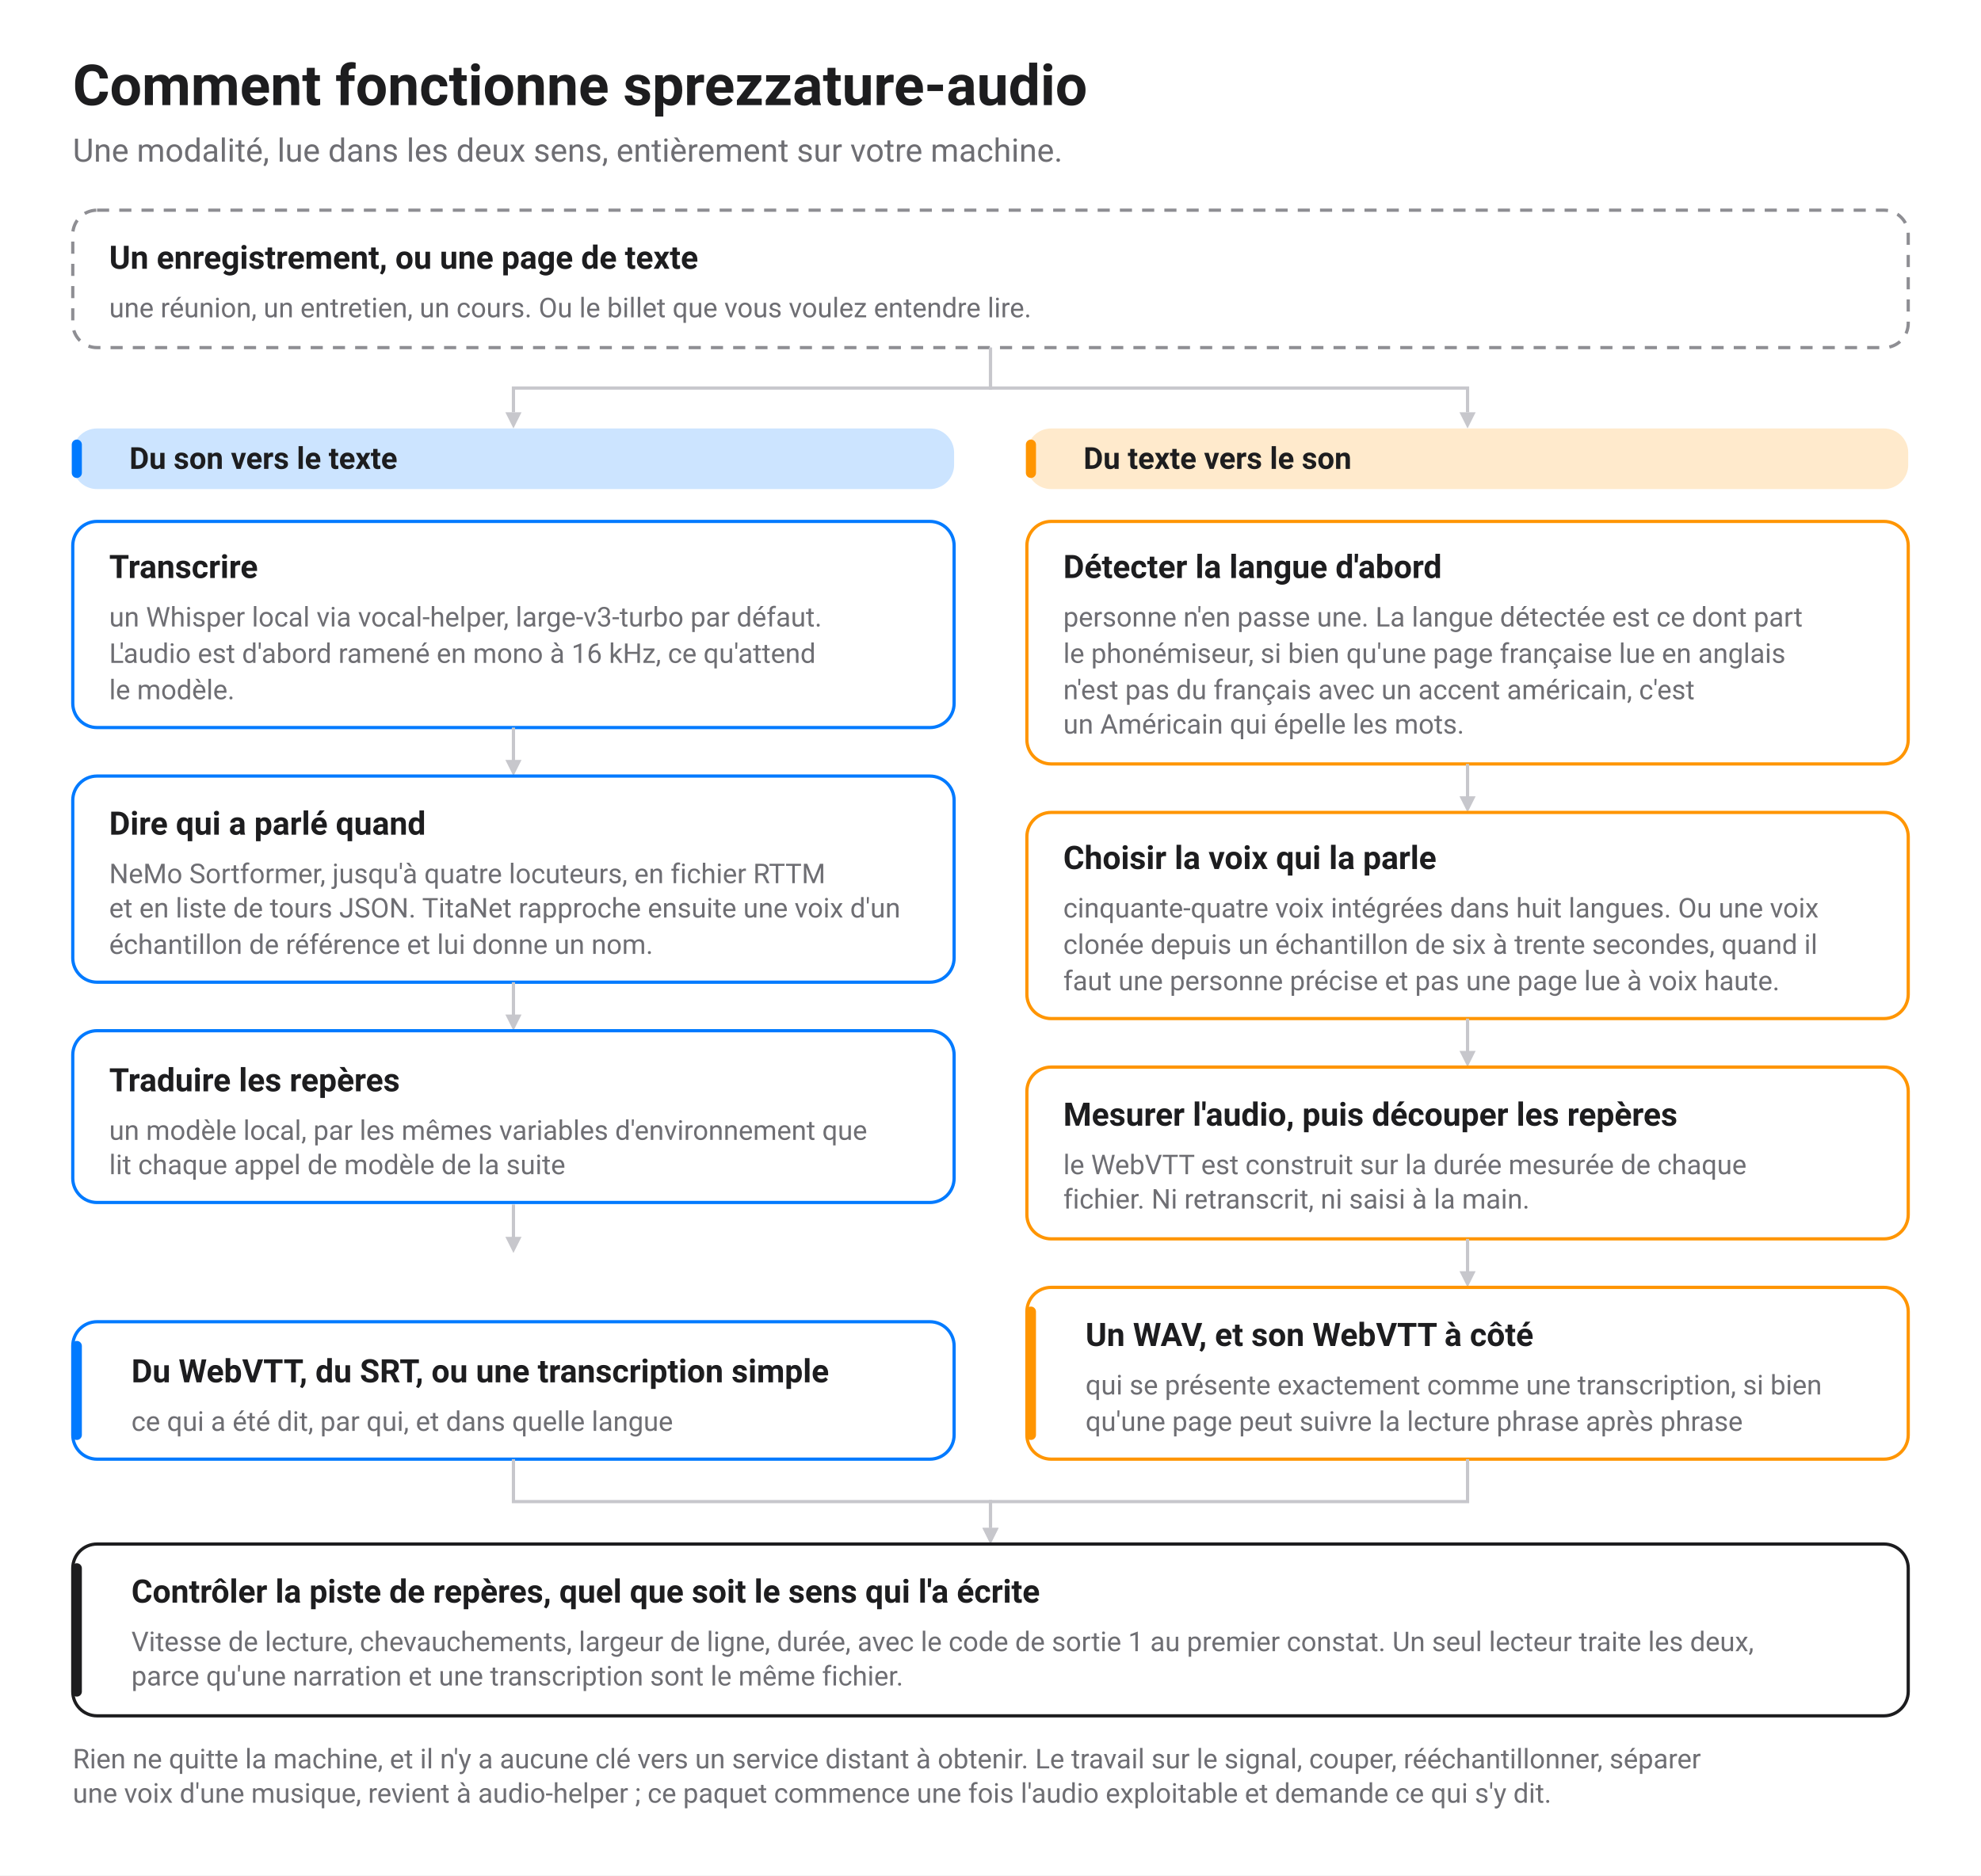
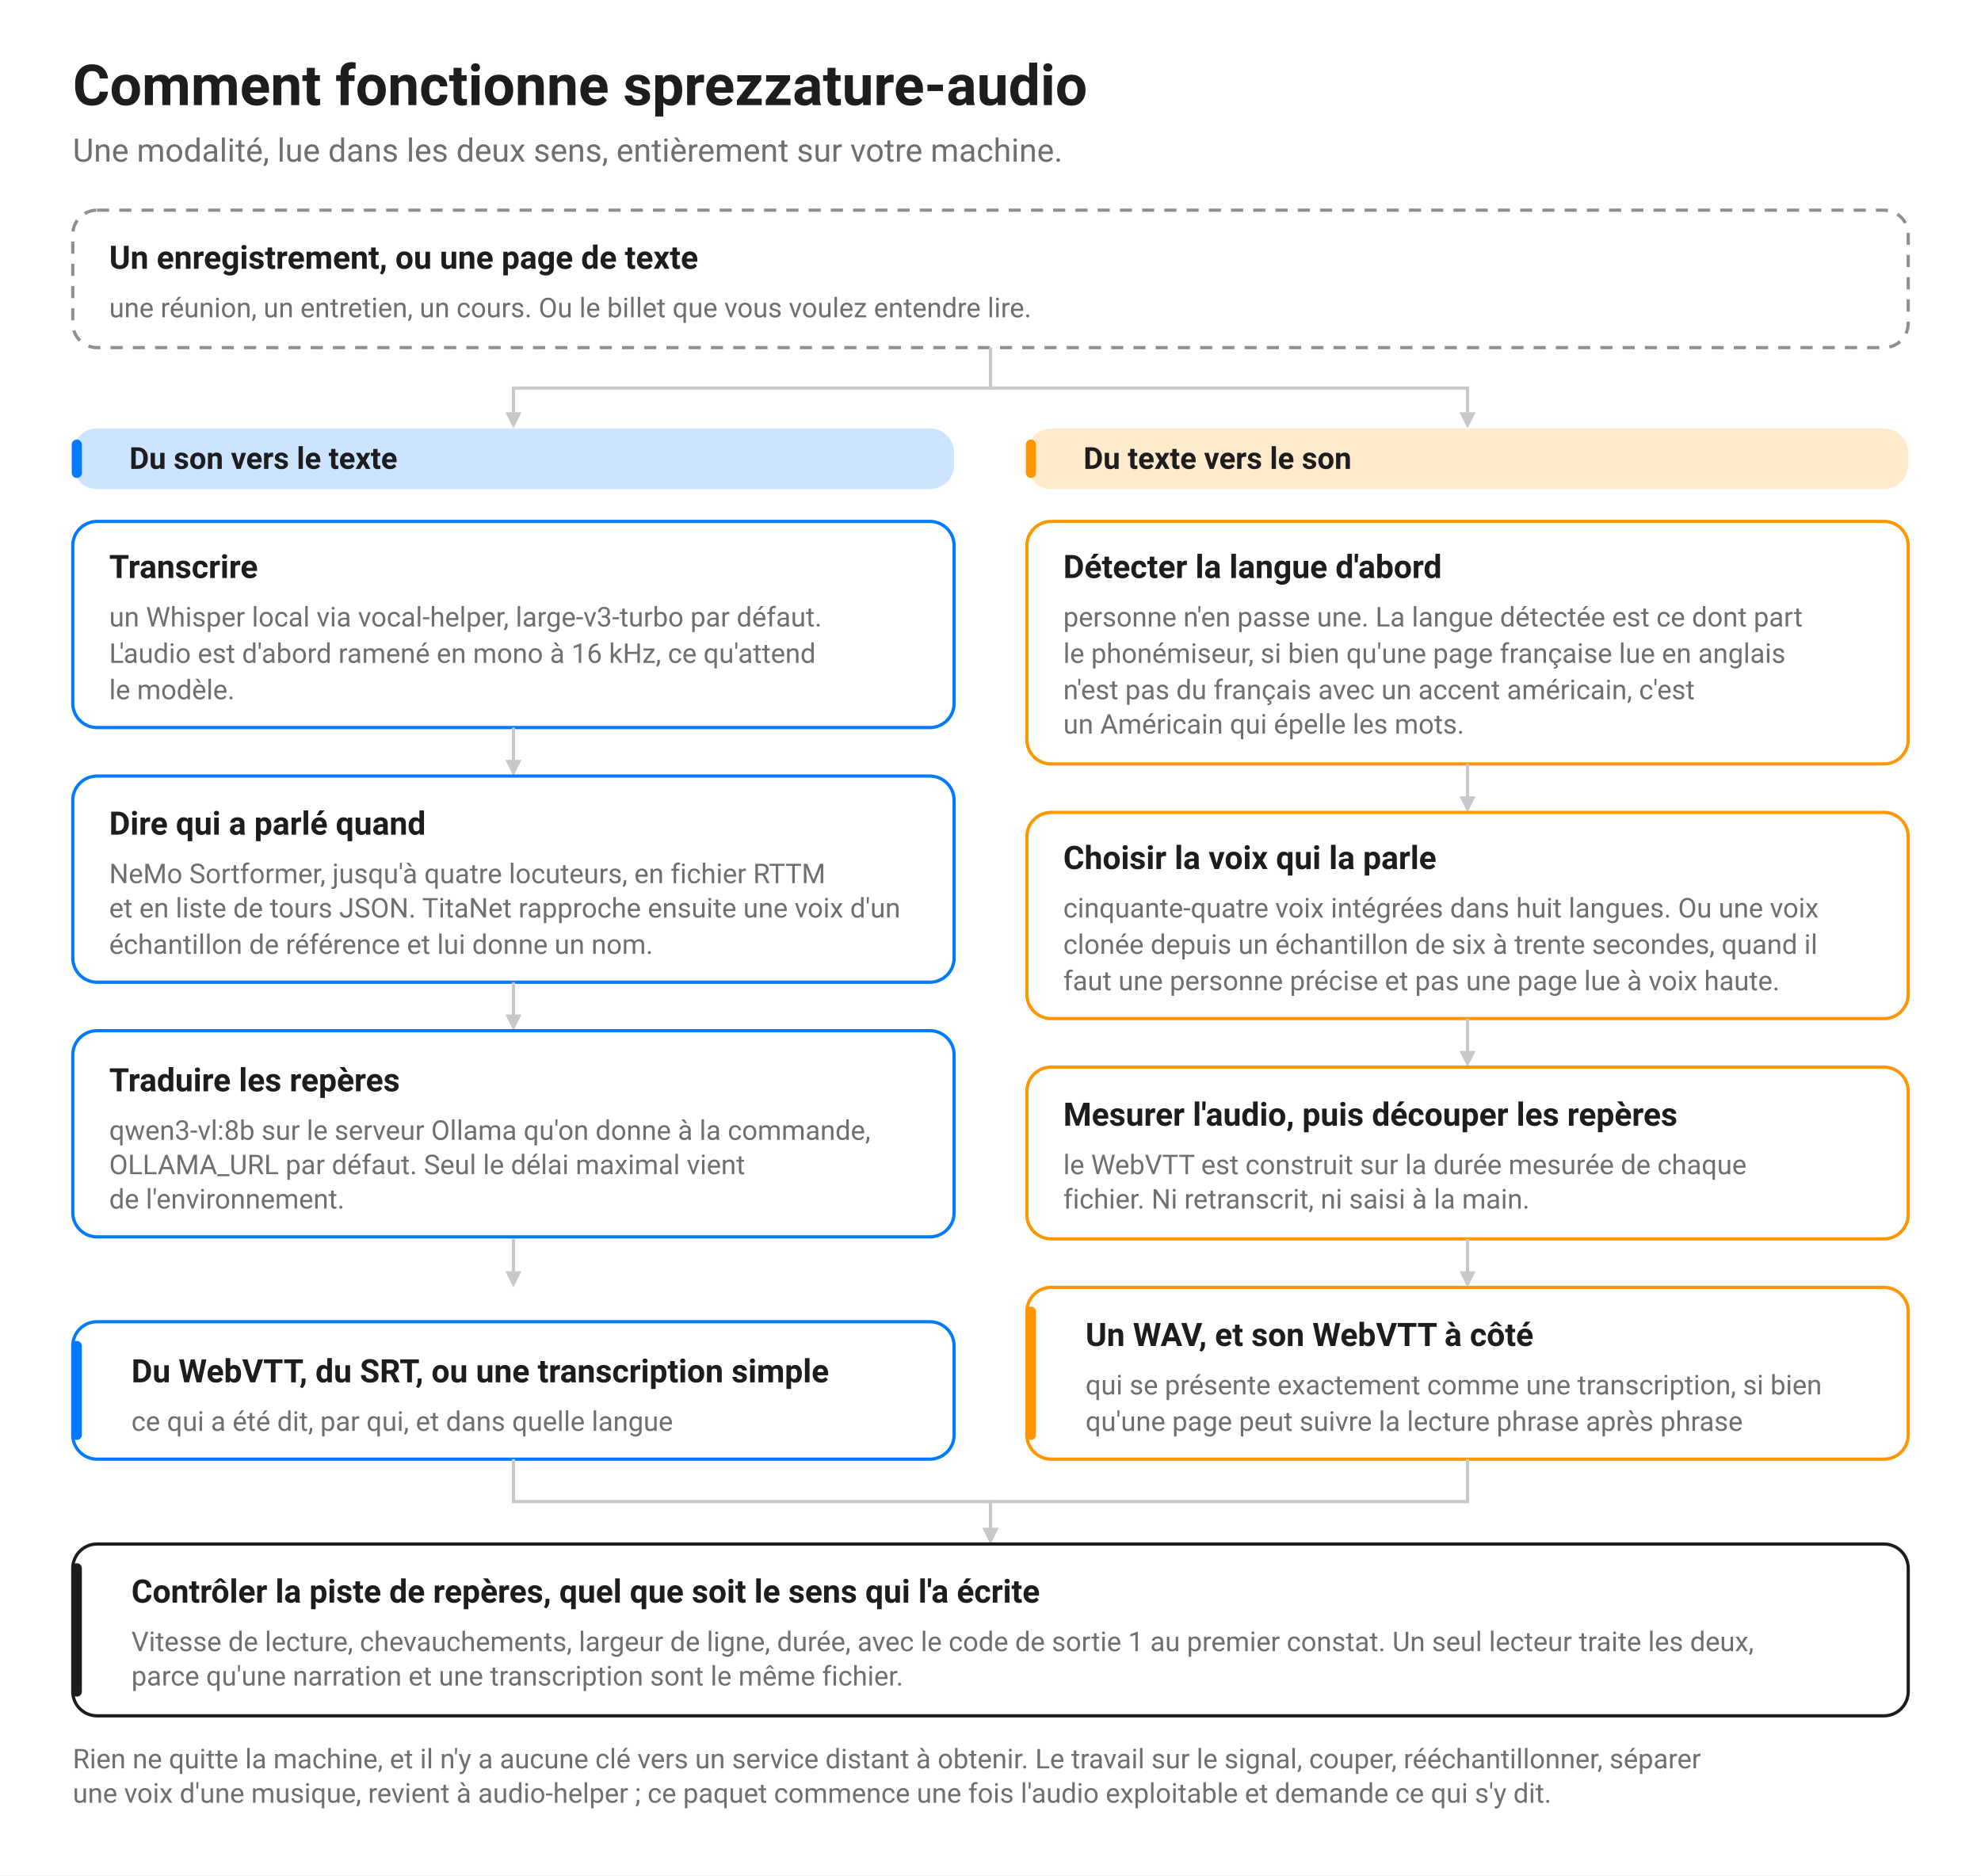
<svg xmlns="http://www.w3.org/2000/svg" width="980" height="928" viewBox="0 0 980 928" font-family="Roboto, Helvetica Neue, Helvetica, Arial, sans-serif" role="img" aria-labelledby="audio-hiw-title audio-hiw-desc">
  <style>@media (prefers-color-scheme: dark){rect[fill="#FFFFFF"]{fill:#141416;}rect.paper{fill:#0B0B0C;}[fill="#1D1D1F"]{fill:#F2F2F7;}[fill="#6E6E73"]{fill:#9C9CA3;}[stroke="#1D1D1F"]{stroke:#F2F2F7;}[stroke="#C7C7CC"]{stroke:#5A5A5E;}[fill="#C7C7CC"]{fill:#5A5A5E;}rect[fill="#CCE4FF"]{fill:#082646;}rect[fill="#FFEACC"]{fill:#462C09;}}</style>
  <rect class="paper" width="980" height="928" fill="#FFFFFF" />
  <text x="36" y="52" font-size="28" font-weight="700" fill="#1D1D1F">Comment fonctionne sprezzature-audio</text>
  <text x="36" y="80" font-size="16" font-weight="400" fill="#6E6E73">Une modalité, lue dans les deux sens, entièrement sur votre machine.</text>
  <rect x="36" y="104" width="908" height="68" rx="12" fill="#FFFFFF" stroke="#8E8E93" stroke-width="1.6" stroke-dasharray="6 5" />
  <text x="54" y="133" font-size="16" font-weight="600" fill="#1D1D1F">Un enregistrement, ou une page de texte</text>
  <text x="54" y="157" font-size="13.5" font-weight="400" fill="#6E6E73">une réunion, un entretien, un cours. Ou le billet que vous voulez entendre lire.</text>
  <path d="M490,172 V192 H254 V204" stroke="#C7C7CC" stroke-width="1.6" fill="none" />
  <path d="M250,204 L254,212 L258,204" fill="#C7C7CC" />
  <path d="M490,172 V192 H726 V204" stroke="#C7C7CC" stroke-width="1.6" fill="none" />
  <path d="M722,204 L726,212 L730,204" fill="#C7C7CC" />
  <rect x="36" y="212" width="436" height="30" rx="12" fill="#CCE4FF" />
  <path d="M38,220 v14" stroke="#007AFF" stroke-width="5" stroke-linecap="round" fill="none" />
  <text x="64" y="232" font-size="15" font-weight="700" fill="#1D1D1F">Du son vers le texte</text>
  <rect x="36" y="258" width="436" height="102" rx="12" fill="#FFFFFF" stroke="#007AFF" stroke-width="1.6" />
  <text x="54" y="286" font-size="16" font-weight="600" fill="#1D1D1F">Transcrire</text>
  <text x="54" y="310" font-size="13.5" font-weight="400" fill="#6E6E73">un Whisper local via vocal-helper, large-v3-turbo par défaut.</text>
  <text x="54" y="328" font-size="13.5" font-weight="400" fill="#6E6E73">L'audio est d'abord ramené en mono à 16 kHz, ce qu'attend</text>
  <text x="54" y="346" font-size="13.5" font-weight="400" fill="#6E6E73">le modèle.</text>
  <path d="M254,360 v17" stroke="#C7C7CC" stroke-width="1.6" fill="none" />
  <path d="M250,376 L254,384 L258,376" fill="#C7C7CC" />
  <rect x="36" y="384" width="436" height="102" rx="12" fill="#FFFFFF" stroke="#007AFF" stroke-width="1.6" />
  <text x="54" y="413" font-size="16" font-weight="600" fill="#1D1D1F">Dire qui a parlé quand</text>
  <text x="54" y="437" font-size="13.5" font-weight="400" fill="#6E6E73">NeMo Sortformer, jusqu'à quatre locuteurs, en fichier RTTM</text>
  <text x="54" y="454" font-size="13.5" font-weight="400" fill="#6E6E73">et en liste de tours JSON. TitaNet rapproche ensuite une voix d'un</text>
  <text x="54" y="472" font-size="13.5" font-weight="400" fill="#6E6E73">échantillon de référence et lui donne un nom.</text>
  <path d="M254,486 v17" stroke="#C7C7CC" stroke-width="1.6" fill="none" />
  <path d="M250,502 L254,510 L258,502" fill="#C7C7CC" />
-   <rect x="36" y="510" width="436" height="85" rx="12" fill="#FFFFFF" stroke="#007AFF" stroke-width="1.6" />
+   <rect x="36" y="510" width="436" height="102" rx="12" fill="#FFFFFF" stroke="#007AFF" stroke-width="1.6" />
  <text x="54" y="540" font-size="16" font-weight="600" fill="#1D1D1F">Traduire les repères</text>
-   <text x="54" y="564" font-size="13.5" font-weight="400" fill="#6E6E73">un modèle local, par les mêmes variables d'environnement que</text>
-   <text x="54" y="581" font-size="13.5" font-weight="400" fill="#6E6E73">lit chaque appel de modèle de la suite</text>
-   <path d="M254,596 v17" stroke="#C7C7CC" stroke-width="1.6" fill="none" />
-   <path d="M250,612 L254,620 L258,612" fill="#C7C7CC" />
+   <text x="54" y="564" font-size="13.5" font-weight="400" fill="#6E6E73">qwen3-vl:8b sur le serveur Ollama qu'on donne à la commande,</text>
+   <text x="54" y="581" font-size="13.5" font-weight="400" fill="#6E6E73">OLLAMA_URL par défaut. Seul le délai maximal vient</text>
+   <text x="54" y="598" font-size="13.5" font-weight="400" fill="#6E6E73">de l'environnement.</text>
+   <path d="M254,613 v17" stroke="#C7C7CC" stroke-width="1.6" fill="none" />
+   <path d="M250,629 L254,637 L258,629" fill="#C7C7CC" />
  <rect x="36" y="654" width="436" height="68" rx="12" fill="#FFFFFF" stroke="#007AFF" stroke-width="1.6" />
  <path d="M38,666 v44" stroke="#007AFF" stroke-width="5" stroke-linecap="round" fill="none" />
  <text x="65" y="684" font-size="16" font-weight="600" fill="#1D1D1F">Du WebVTT, du SRT, ou une transcription simple</text>
  <text x="65" y="708" font-size="13.5" font-weight="400" fill="#6E6E73">ce qui a été dit, par qui, et dans quelle langue</text>
  <rect x="508" y="212" width="436" height="30" rx="12" fill="#FFEACC" />
  <path d="M510,220 v14" stroke="#FF9500" stroke-width="5" stroke-linecap="round" fill="none" />
  <text x="536" y="232" font-size="15" font-weight="700" fill="#1D1D1F">Du texte vers le son</text>
  <rect x="508" y="258" width="436" height="120" rx="12" fill="#FFFFFF" stroke="#FF9500" stroke-width="1.6" />
  <text x="526" y="286" font-size="16" font-weight="600" fill="#1D1D1F">Détecter la langue d'abord</text>
  <text x="526" y="310" font-size="13.5" font-weight="400" fill="#6E6E73">personne n'en passe une. La langue détectée est ce dont part</text>
  <text x="526" y="328" font-size="13.5" font-weight="400" fill="#6E6E73">le phonémiseur, si bien qu'une page française lue en anglais</text>
  <text x="526" y="346" font-size="13.5" font-weight="400" fill="#6E6E73">n'est pas du français avec un accent américain, c'est</text>
  <text x="526" y="363" font-size="13.5" font-weight="400" fill="#6E6E73">un Américain qui épelle les mots.</text>
  <path d="M726,378 v17" stroke="#C7C7CC" stroke-width="1.6" fill="none" />
  <path d="M722,394 L726,402 L730,394" fill="#C7C7CC" />
  <rect x="508" y="402" width="436" height="102" rx="12" fill="#FFFFFF" stroke="#FF9500" stroke-width="1.6" />
  <text x="526" y="430" font-size="16" font-weight="600" fill="#1D1D1F">Choisir la voix qui la parle</text>
  <text x="526" y="454" font-size="13.5" font-weight="400" fill="#6E6E73">cinquante-quatre voix intégrées dans huit langues. Ou une voix</text>
  <text x="526" y="472" font-size="13.5" font-weight="400" fill="#6E6E73">clonée depuis un échantillon de six à trente secondes, quand il</text>
  <text x="526" y="490" font-size="13.5" font-weight="400" fill="#6E6E73">faut une personne précise et pas une page lue à voix haute.</text>
  <path d="M726,504 v17" stroke="#C7C7CC" stroke-width="1.6" fill="none" />
  <path d="M722,520 L726,528 L730,520" fill="#C7C7CC" />
  <rect x="508" y="528" width="436" height="85" rx="12" fill="#FFFFFF" stroke="#FF9500" stroke-width="1.6" />
  <text x="526" y="557" font-size="16" font-weight="600" fill="#1D1D1F">Mesurer l'audio, puis découper les repères</text>
  <text x="526" y="581" font-size="13.5" font-weight="400" fill="#6E6E73">le WebVTT est construit sur la durée mesurée de chaque</text>
  <text x="526" y="598" font-size="13.5" font-weight="400" fill="#6E6E73">fichier. Ni retranscrit, ni saisi à la main.</text>
  <path d="M726,613 v17" stroke="#C7C7CC" stroke-width="1.6" fill="none" />
  <path d="M722,629 L726,637 L730,629" fill="#C7C7CC" />
  <rect x="508" y="637" width="436" height="85" rx="12" fill="#FFFFFF" stroke="#FF9500" stroke-width="1.6" />
  <path d="M510,649 v61" stroke="#FF9500" stroke-width="5" stroke-linecap="round" fill="none" />
  <text x="537" y="666" font-size="16" font-weight="600" fill="#1D1D1F">Un WAV, et son WebVTT à côté</text>
  <text x="537" y="690" font-size="13.5" font-weight="400" fill="#6E6E73">qui se présente exactement comme une transcription, si bien</text>
  <text x="537" y="708" font-size="13.5" font-weight="400" fill="#6E6E73">qu'une page peut suivre la lecture phrase après phrase</text>
  <path d="M254,722 V743 H490 V756" stroke="#C7C7CC" stroke-width="1.6" fill="none" />
  <path d="M486,756 L490,764 L494,756" fill="#C7C7CC" />
  <path d="M726,722 V743 H490 V756" stroke="#C7C7CC" stroke-width="1.6" fill="none" />
  <path d="M486,756 L490,764 L494,756" fill="#C7C7CC" />
  <rect x="36" y="764" width="908" height="85" rx="12" fill="#FFFFFF" stroke="#1D1D1F" stroke-width="1.6" />
  <path d="M38,776 v61" stroke="#1D1D1F" stroke-width="5" stroke-linecap="round" fill="none" />
  <text x="65" y="793" font-size="16" font-weight="600" fill="#1D1D1F">Contrôler la piste de repères, quel que soit le sens qui l'a écrite</text>
  <text x="65" y="817" font-size="13.5" font-weight="400" fill="#6E6E73">Vitesse de lecture, chevauchements, largeur de ligne, durée, avec le code de sortie 1 au premier constat. Un seul lecteur traite les deux,</text>
  <text x="65" y="834" font-size="13.5" font-weight="400" fill="#6E6E73">parce qu'une narration et une transcription sont le même fichier.</text>
  <text x="36" y="875" font-size="13.5" font-weight="400" fill="#6E6E73">Rien ne quitte la machine, et il n'y a aucune clé vers un service distant à obtenir. Le travail sur le signal, couper, rééchantillonner, séparer</text>
  <text x="36" y="892" font-size="13.5" font-weight="400" fill="#6E6E73">une voix d'une musique, revient à audio-helper ; ce paquet commence une fois l'audio exploitable et demande ce qui s'y dit.</text>
</svg>
